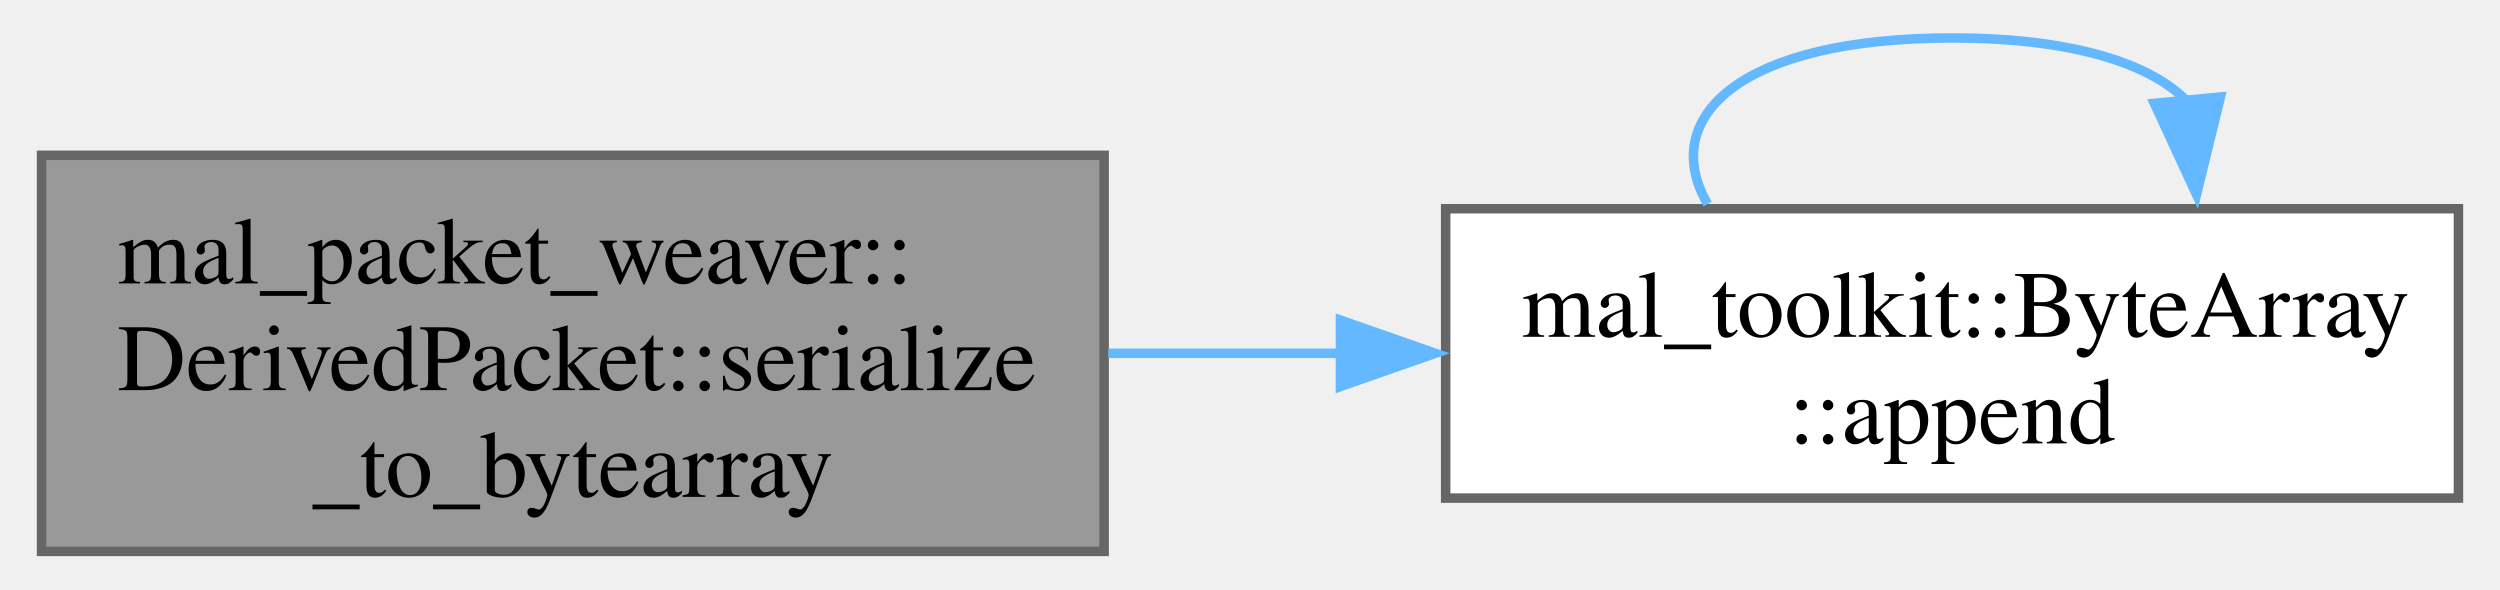
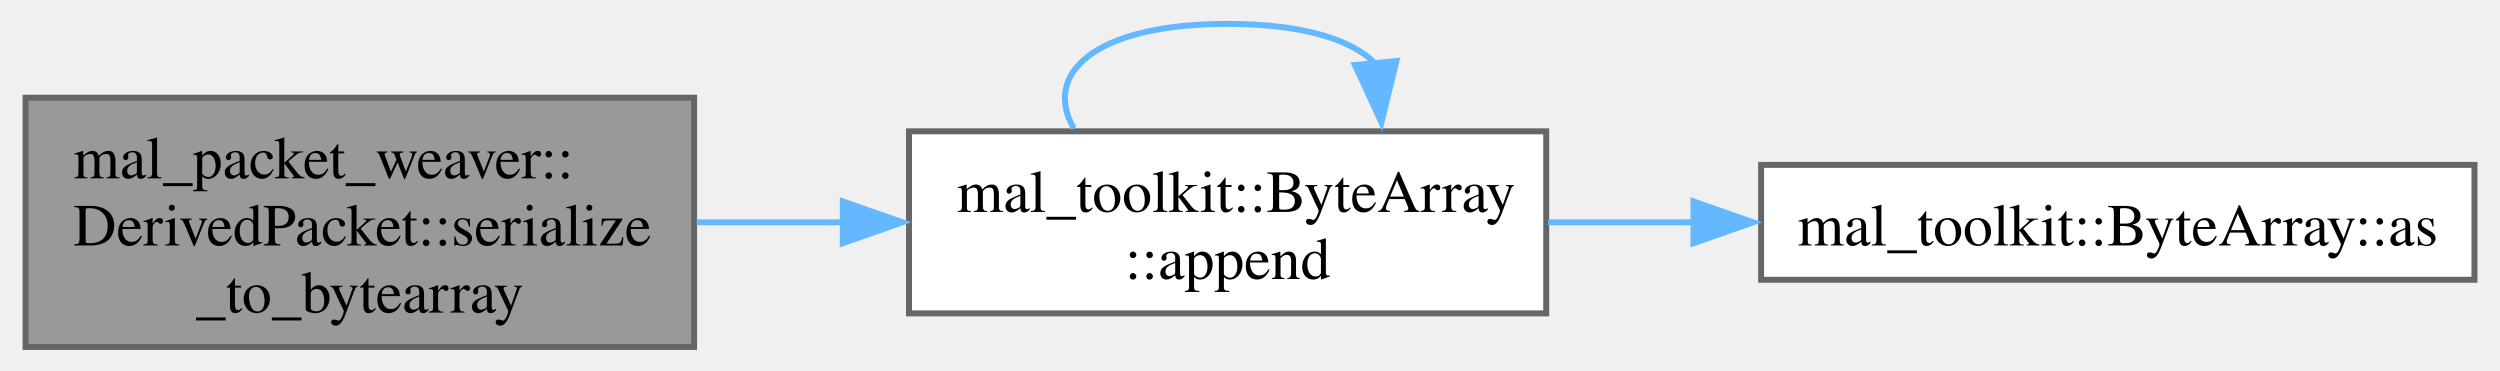
- <svg xmlns="http://www.w3.org/2000/svg" xmlns:xlink="http://www.w3.org/1999/xlink" width="263pt" height="62pt" viewBox="0.00 0.00 262.75 62.12">
+ <svg xmlns="http://www.w3.org/2000/svg" xmlns:xlink="http://www.w3.org/1999/xlink" width="418pt" height="62pt" viewBox="0.00 0.00 418.25 62.12">
  <g id="graph0" class="graph" transform="scale(1 1) rotate(0) translate(4 58.12)">
    <g id="Node000001" class="node">
      <g id="a_Node000001">
        <a xlink:title="Serialize the derived packet data into a ByteArray.">
          <polygon fill="#999999" stroke="#666666" points="112,-41.75 0,-41.75 0,0 112,0 112,-41.75" />
          <text text-anchor="start" x="8" y="-28.25" font-family="Times,serif" font-size="10.00">mal_packet_weaver::</text>
          <text text-anchor="start" x="8" y="-17" font-family="Times,serif" font-size="10.00">DerivedPacket::serialize</text>
          <text text-anchor="middle" x="56" y="-5.75" font-family="Times,serif" font-size="10.00">_to_bytearray</text>
        </a>
      </g>
    </g>
    <g id="Node000002" class="node">
      <g id="a_Node000002">
        <a xlink:href="../../d8/d99/structmal__toolkit_1_1_byte_array.html#aa3d43592b3a16ad73860e290f28b9ce9" target="_top" xlink:title="Append multiple data sources to the byte array.">
          <polygon fill="white" stroke="#666666" points="254.75,-36.12 148,-36.12 148,-5.62 254.75,-5.62 254.75,-36.12" />
          <text text-anchor="start" x="156" y="-22.62" font-family="Times,serif" font-size="10.00">mal_toolkit::ByteArray</text>
          <text text-anchor="middle" x="201.38" y="-11.38" font-family="Times,serif" font-size="10.00">::append</text>
        </a>
      </g>
    </g>
    <g id="edge1_Node000001_Node000002" class="edge">
      <g id="a_edge1_Node000001_Node000002">
        <a xlink:title=" ">
          <path fill="none" stroke="#63b8ff" d="M112.43,-20.88C120.45,-20.88 128.75,-20.88 136.91,-20.88" />
          <polygon fill="#63b8ff" stroke="#63b8ff" points="136.91,-24.38 146.91,-20.88 136.91,-17.38 136.91,-24.38" />
        </a>
      </g>
    </g>
    <g id="edge2_Node000002_Node000002" class="edge">
      <g id="a_edge2_Node000002_Node000002">
        <a xlink:title=" ">
          <path fill="none" stroke="#63b8ff" d="M175.61,-36.61C170.36,-45.68 178.94,-54.12 201.38,-54.12 213.99,-54.12 222.23,-51.45 226.09,-47.5" />
          <polygon fill="#63b8ff" stroke="#63b8ff" points="229.66,-47.9 227.14,-37.61 222.69,-47.23 229.66,-47.9" />
        </a>
      </g>
    </g>
+     <g id="Node000003" class="node">
+       <g id="a_Node000003">
+         <a xlink:href="../../d8/d99/structmal__toolkit_1_1_byte_array.html#ab23437254557962a474e4ba7c5e25fe4" target="_top" xlink:title="Convert the ByteArray to a typed pointer.">
+           <polygon fill="white" stroke="#666666" points="410.25,-30.5 290.75,-30.5 290.75,-11.25 410.25,-11.25 410.25,-30.5" />
+           <text text-anchor="middle" x="350.5" y="-17" font-family="Times,serif" font-size="10.00">mal_toolkit::ByteArray::as</text>
+         </a>
+       </g>
+     </g>
+     <g id="edge3_Node000002_Node000003" class="edge">
+       <g id="a_edge3_Node000002_Node000003">
+         <a xlink:title=" ">
+           <path fill="none" stroke="#63b8ff" d="M255.07,-20.88C263.04,-20.88 271.37,-20.88 279.63,-20.88" />
+           <polygon fill="#63b8ff" stroke="#63b8ff" points="279.42,-24.38 289.42,-20.88 279.42,-17.38 279.42,-24.38" />
+         </a>
+       </g>
+     </g>
  </g>
</svg>
